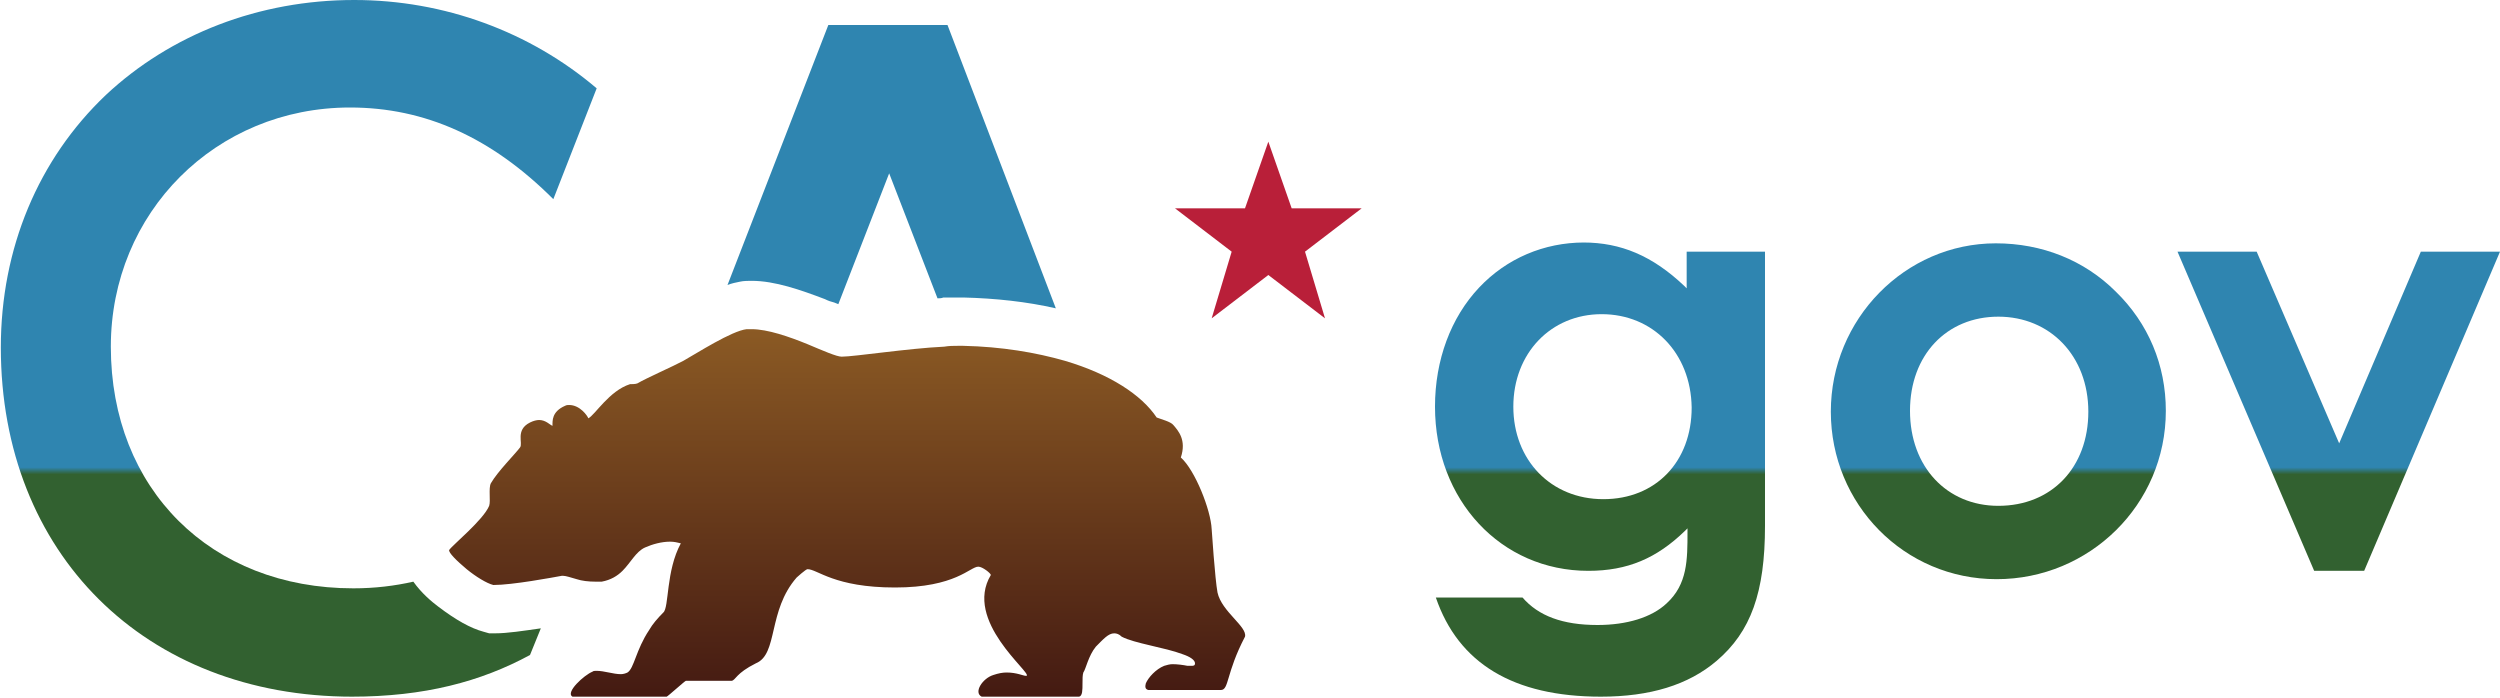
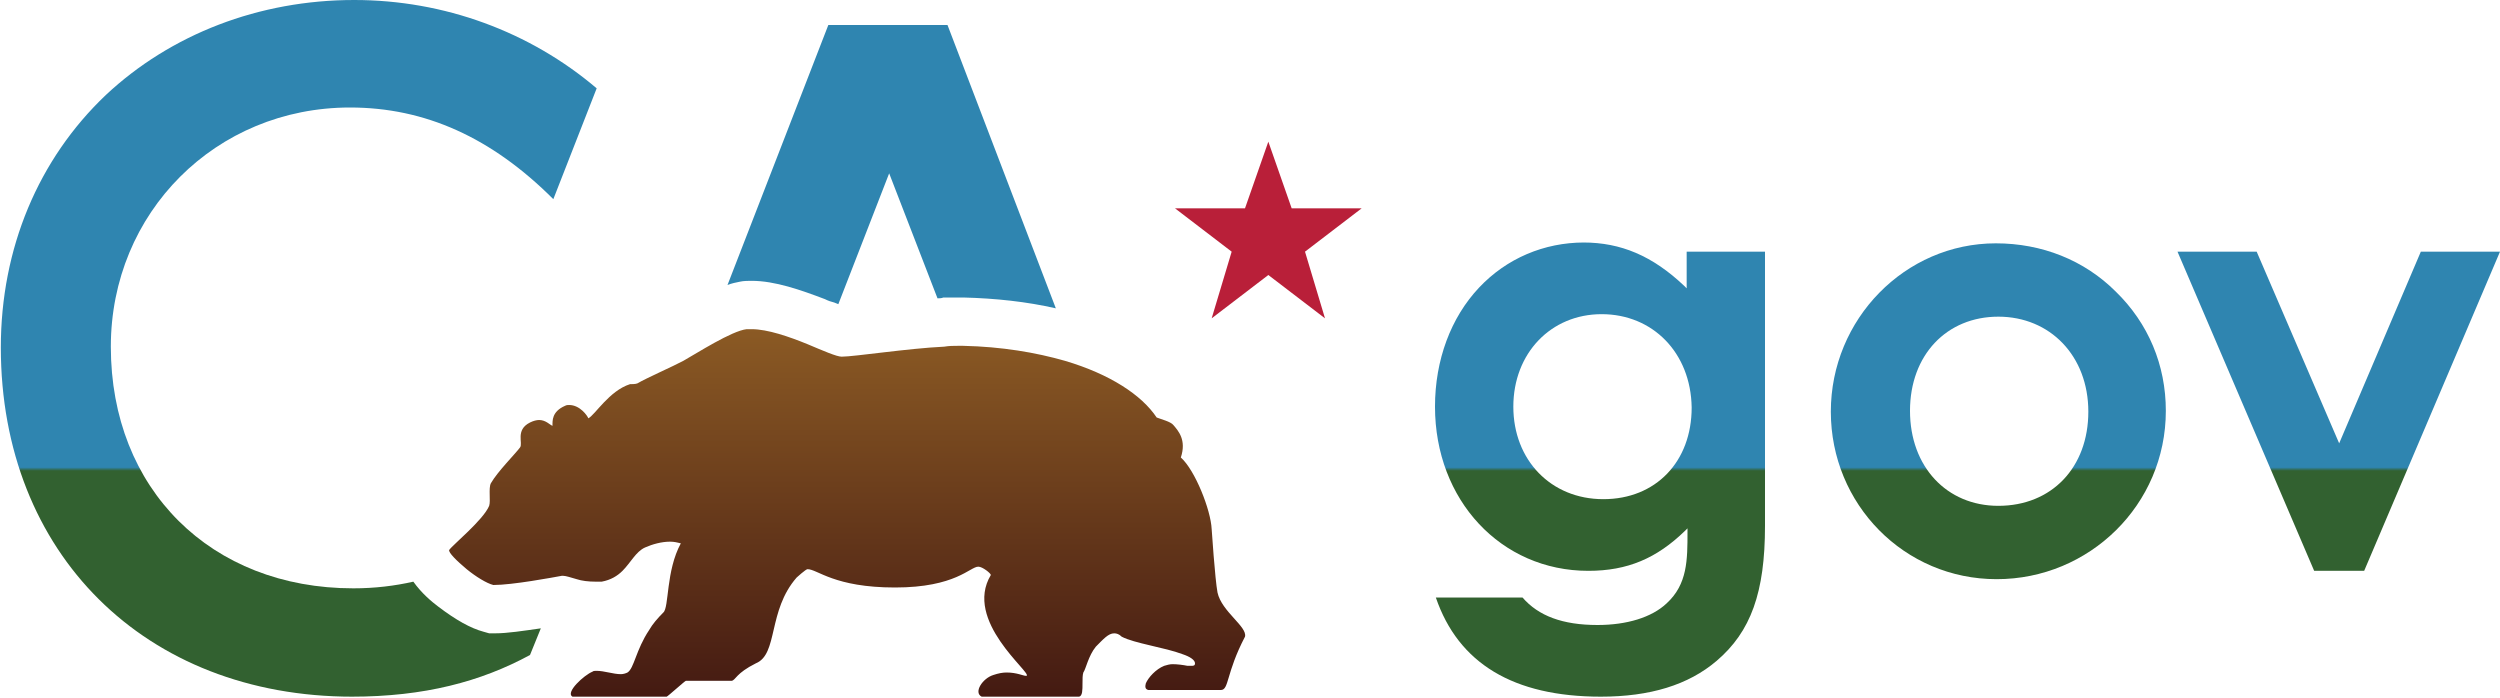
<svg xmlns="http://www.w3.org/2000/svg" viewBox="0 0 3000 837">
  <defs>
    <linearGradient id="grad0" gradientUnits="userSpaceOnUse" x2="0" y2="837">
      <stop offset="67%" stop-color="#2f85b0" />
-       <stop offset="68%" stop-color="#326130" />
+       <stop offset="67.5%" stop-color="#326130" />
    </linearGradient>
    <linearGradient id="grad1" y1="395" x2="0" y2="836" gradientUnits="userSpaceOnUse">
      <stop offset="0" stop-color="#8b5a24" />
      <stop offset="1" stop-color="#441a12" />
    </linearGradient>
  </defs>
  <g fill="url(#grad0)">
    <path d="M422 836c87 0 155-18 214-50l13-32c-21 3-40 6-55 6h-7l-7-2c-15-4-33-14-54-30-8-6-20-16-30-30-22 5-46 8-72 8-171 0-291-119-291-290 0-161 126-287 287-287 90 0 170 36 244 110l52-133C636 38 533 0 425 0c-114 0-220 41-298 114C46 191 1 298 1 417c0 247 173 419 422 419" />
    <path d="M888 338c4-1 11-1 14-1 28 0 59 11 88 22 4 2 7 3 11 4 2 1 3 1 5 2l61-157 58 150c2-0 5-0 7-1c5-0 11-0 17-0 2 0 3 0 5 0 1 0 1 0 2 0c39 1 76 5 111 13L1137 30h-143l-121 312c5-2 10-3 15-4" />
    <path d="M1901 291c-48 0-93 19-126 54-34 36-53 87-53 143 0 112 79 197 184 197 47 0 82-15 116-48l3-3v4c0 34 0 63-25 86-18 17-48 26-83 26-42 0-71-11-90-33h-104c27 79 93 119 198 119 59 0 105-14 139-43 41-35 58-82 58-162v-329h-94v44l-3-3c-38-36-76-52-121-52ZM2030 489c0 65-43 110-106 110s-108-47-108-111 45-111 106-111 107 46 108 112" />
    <path d="M2539 350c-38-38-89-58-144-58-109 0-198 91-198 202s88 201 199 201 203-89 203-202c0-55-21-105-60-143m-141 257c-62 0-106-47-106-114s44-113 106-113 108 47 108 114-44 113-108 113" />
    <path d="M2905 302 l-98 230 l-99 -230 h-95 l164 383 h60 l163 -383" />
  </g>
  <path fill="url(#grad1)" d="M1454 635c-1-23-20-71-37-86 7-21-3-32-9-39-3-4-15-7-20-9-18-27-56-52-110-68-35-10-76-17-122-18-2 0-4 0-7 0-5 0-10 0-16 1-43 2-108 12-123 12c-6 0-22-7-41-15-22-9-48-18-67-18-2 0-4 0-6 0-18 2-60 29-76 38-11 6-45 21-55 27-2 1-7 1-9 1-25 8-42 37-50 41-1-3-10-16-23-16-2 0-3 0-5 1-16 7-15 18-15 24-3-1-8-7-16-7-3 0-7 1-11 3-18 9-8 25-12 30-6 8-27 29-35 43-3 6 0 21-2 27-7 17-44 47-48 53-1 3 9 13 21 23 11 9 24 17 32 19 23 0 71-9 82-11h2c3 0 9 2 16 4 6 2 14 3 23 3 2 0 5 0 7 0 11-2 19-7 25-13 10-10 16-23 27-28 9-4 20-7 30-7 5 0 9 1 13 2-18 33-14 77-21 83-7 7-13 14-17 21-16 24-18 46-26 51-2 1-5 2-8 2-9 0-20-4-29-4-2 0-4 0-5 1-10 4-33 25-24 30 3 0 40 0 79 0h34c1 0 22-19 23-19h55c5-1 5-9 29-21 27-11 14-63 49-103 0 0 11-10 13-10 12 0 32 22 105 22s90-25 100-25c5 0 15 8 15 10-33 55 49 117 43 121 0 0-1 0-1 0-3 0-11-4-23-4-5 0-10 1-16 3-13 4-24 21-14 26 3 0 35 0 68 0 18 0 36 0 49 0 4-1 4-8 4-16 0-5 0-10 1-13 3-4 6-20 15-31 9-9 15-16 22-16 3 0 6 1 9 4 15 8 52 13 73 21 9 3 15 7 15 11 0 3-2 3-5 3-1 0-3 0-4 0-5-1-12-2-18-2-3 0-7 1-10 2-10 4-19 14-22 21-1 4-1 7 3 8h87c10 0 6-20 29-64 3-12-28-30-33-53-3-16-7-76-7-76Z" />
  <path fill="#B91F39" d="M1550 250l-28 -80l-28 80h-84l68 52l-24 80l68 -52l68 52l-24 -80l68 -52h-84Z" />
</svg>
